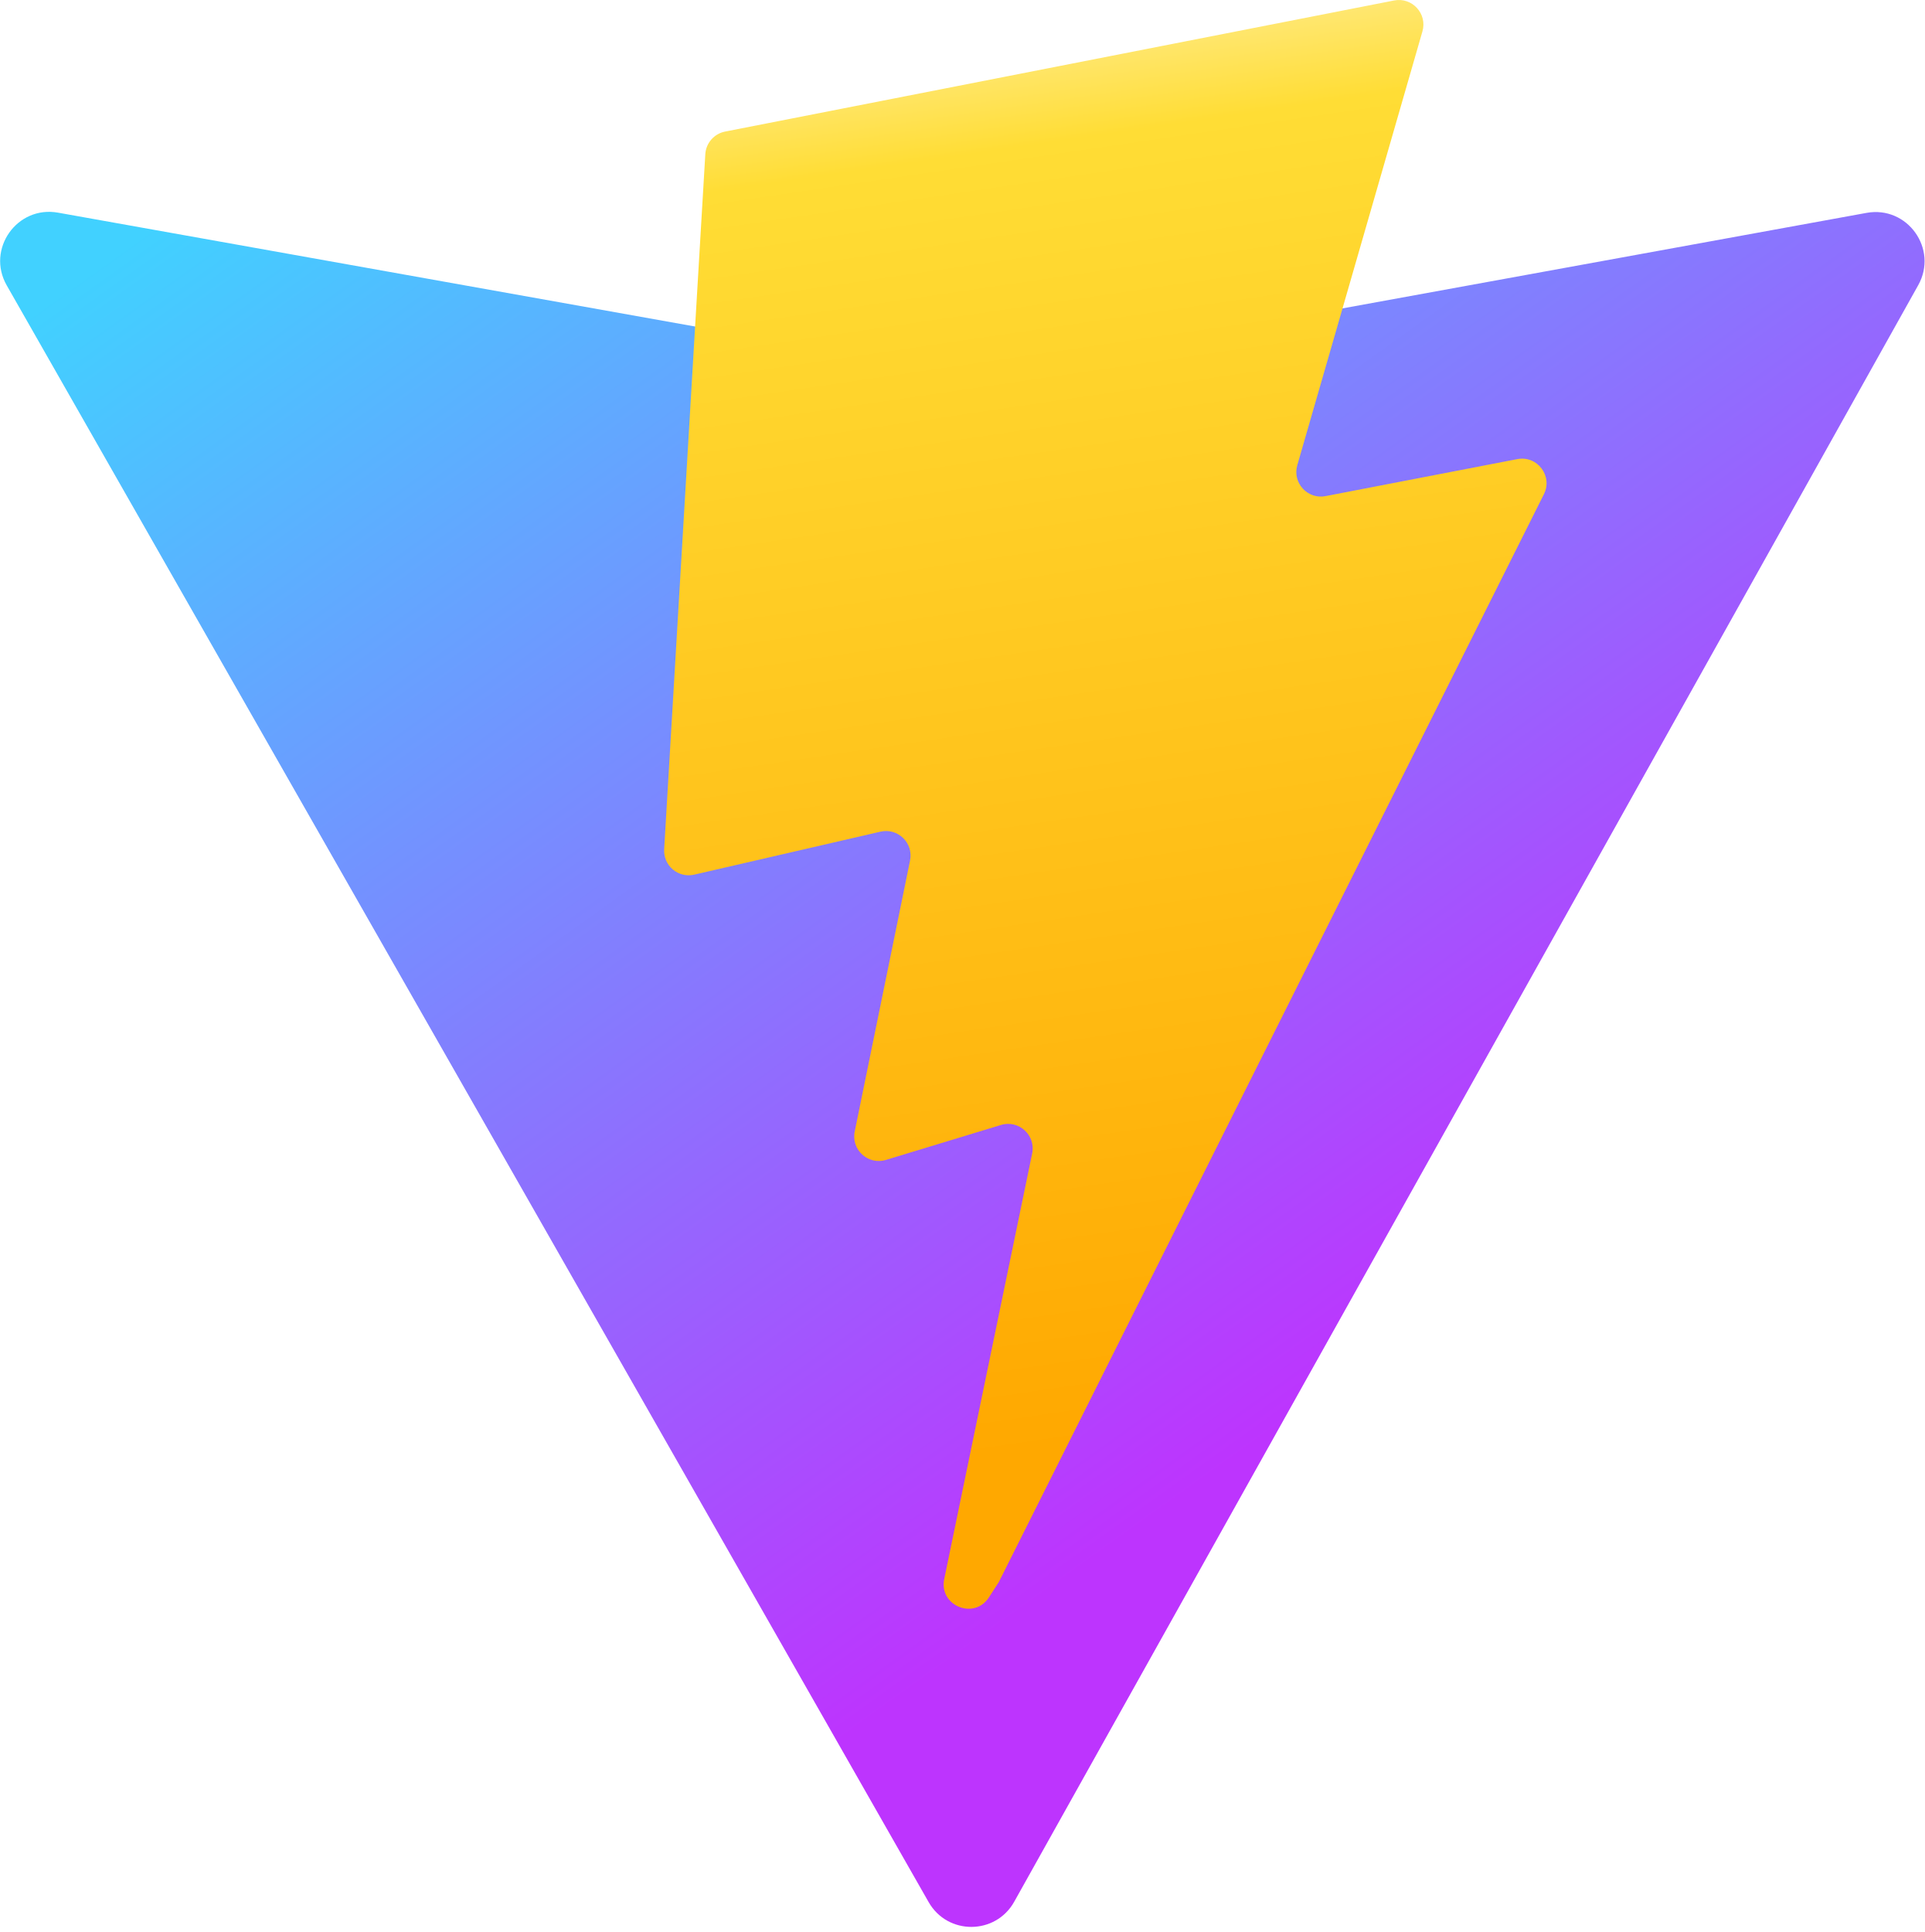
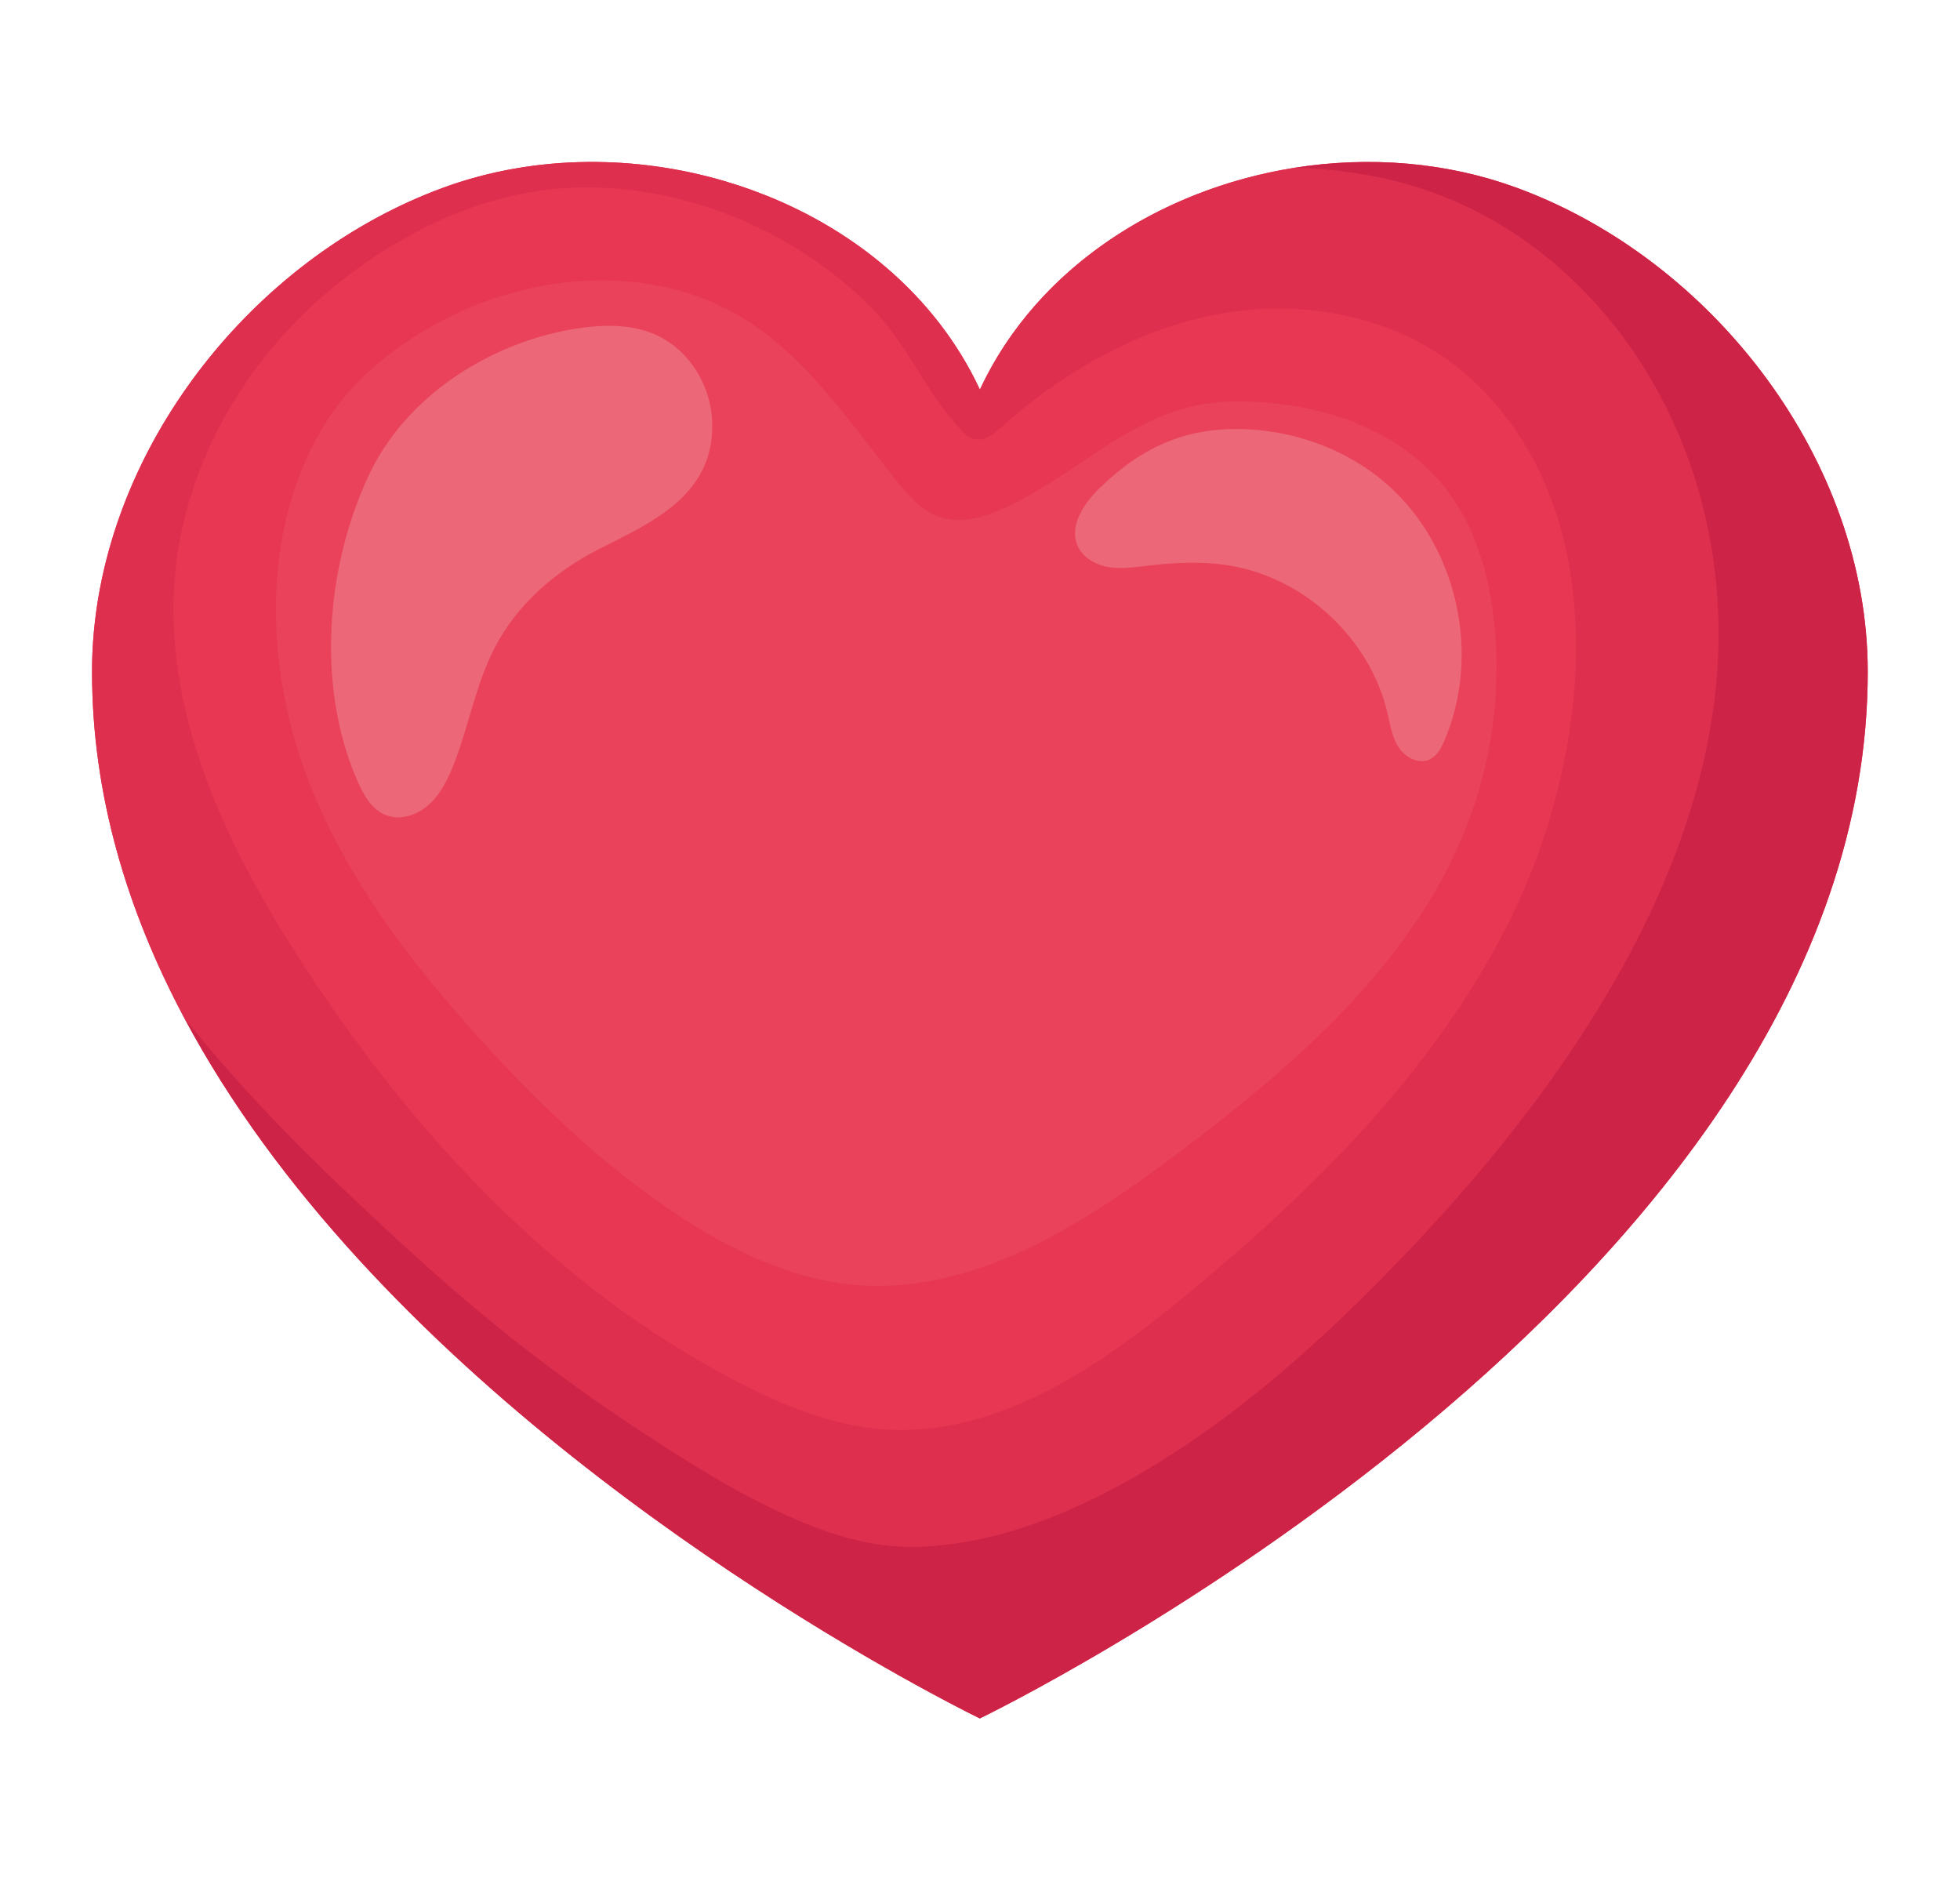
- <svg xmlns="http://www.w3.org/2000/svg" aria-hidden="true" role="img" class="iconify iconify--logos" width="31.88" height="32" preserveAspectRatio="xMidYMid meet" viewBox="0 0 256 257">
-   <defs>
-     <linearGradient id="IconifyId1813088fe1fbc01fb466" x1="-.828%" x2="57.636%" y1="7.652%" y2="78.411%">
-       <stop offset="0%" stop-color="#41D1FF" />
-       <stop offset="100%" stop-color="#BD34FE" />
-     </linearGradient>
-     <linearGradient id="IconifyId1813088fe1fbc01fb467" x1="43.376%" x2="50.316%" y1="2.242%" y2="89.03%">
-       <stop offset="0%" stop-color="#FFEA83" />
-       <stop offset="8.333%" stop-color="#FFDD35" />
-       <stop offset="100%" stop-color="#FFA800" />
-     </linearGradient>
-   </defs>
-   <path fill="url(#IconifyId1813088fe1fbc01fb466)" d="M255.153 37.938L134.897 252.976c-2.483 4.44-8.862 4.466-11.382.048L.875 37.958c-2.746-4.814 1.371-10.646 6.827-9.67l120.385 21.517a6.537 6.537 0 0 0 2.322-.004l117.867-21.483c5.438-.991 9.574 4.796 6.877 9.62Z" />
-   <path fill="url(#IconifyId1813088fe1fbc01fb467)" d="M185.432.063L96.44 17.501a3.268 3.268 0 0 0-2.634 3.014l-5.474 92.456a3.268 3.268 0 0 0 3.997 3.378l24.777-5.718c2.318-.535 4.413 1.507 3.936 3.838l-7.361 36.047c-.495 2.426 1.782 4.5 4.151 3.78l15.304-4.649c2.372-.72 4.652 1.36 4.15 3.788l-11.698 56.621c-.732 3.542 3.979 5.473 5.943 2.437l1.313-2.028l72.516-144.72c1.215-2.423-.88-5.186-3.54-4.672l-25.505 4.922c-2.396.462-4.435-1.77-3.759-4.114l16.646-57.705c.677-2.35-1.37-4.583-3.769-4.113Z" />
+ <svg xmlns="http://www.w3.org/2000/svg" version="1.1" id="Capa_1" x="0px" y="0px" viewBox="0 0 2166 2078" style="enable-background:new 0 0 2166 2078;" xml:space="preserve">
+   <g>
+     <path style="fill:#E73753;" d="M1676.253,207.504c-4.35-1.599-8.733-3.104-13.129-4.564c-1.186-0.395-2.375-0.778-3.563-1.163   c-3.741-1.21-7.497-2.373-11.268-3.484c-0.736-0.217-1.467-0.448-2.205-0.661c-4.424-1.278-8.869-2.482-13.329-3.626   c-1.084-0.279-2.171-0.542-3.256-0.811c-3.671-0.914-7.353-1.784-11.045-2.609c-1.027-0.228-2.051-0.469-3.08-0.691   c-4.523-0.977-9.058-1.894-13.609-2.738c-0.787-0.146-1.579-0.276-2.367-0.418c-3.903-0.704-7.816-1.359-11.736-1.966   c-1.12-0.173-2.24-0.349-3.36-0.514c-4.651-0.686-9.309-1.326-13.98-1.878c-0.077-0.009-0.153-0.015-0.23-0.024   c-4.581-0.54-9.173-0.993-13.768-1.403c-1.099-0.099-2.199-0.191-3.299-0.282c-4.323-0.356-8.651-0.667-12.983-0.911   c-0.375-0.021-0.749-0.051-1.124-0.07c-4.75-0.256-9.506-0.432-14.263-0.555c-0.957-0.024-1.913-0.037-2.869-0.057   c-4.109-0.081-8.22-0.115-12.332-0.097c-0.748,0.003-1.495-0.003-2.244,0.005c-4.786,0.042-9.574,0.149-14.359,0.325   c-0.658,0.025-1.316,0.062-1.973,0.088c-4.21,0.172-8.419,0.397-12.623,0.671c-0.898,0.06-1.796,0.114-2.693,0.176   c-4.836,0.341-9.669,0.735-14.494,1.211c-0.026,0.003-0.051,0.006-0.078,0.009c-4.698,0.464-9.39,1.011-14.073,1.603   c-0.935,0.118-1.867,0.237-2.801,0.361c-4.707,0.62-9.409,1.286-14.097,2.034c0.042,0.002,0.083,0.003,0.124,0.005   c-147.532,23.513-284.345,110.02-347.265,245.037c-24.511-52.598-60.236-97.837-103.439-134.861   c-5.401-4.629-10.919-9.127-16.545-13.497c-5.627-4.369-11.363-8.608-17.202-12.716c-5.839-4.108-11.779-8.083-17.816-11.926   c-6.035-3.842-12.167-7.552-18.385-11.125c-12.437-7.149-25.225-13.755-38.305-19.81c-3.27-1.512-6.559-2.992-9.864-4.436   c-9.917-4.332-19.991-8.35-30.196-12.049c-10.206-3.699-20.542-7.081-30.985-10.135c-48.737-14.258-99.806-21.444-150.703-20.982   c-13.633,0.124-27.254,0.797-40.814,2.028c-40.682,3.698-80.821,12.432-119.119,26.505   c-97.286,35.749-185.005,99.891-252.309,180.609c-4.342,5.207-8.599,10.483-12.768,15.826c-4.17,5.343-8.251,10.751-12.242,16.221   c-9.976,13.678-19.384,27.746-28.18,42.156c-7.037,11.528-13.681,23.276-19.91,35.216c-7.785,14.925-14.921,30.153-21.362,45.633   c-2.576,6.193-5.041,12.426-7.392,18.695c-15.281,40.754-25.742,83.082-30.579,126.112c-0.807,7.182-1.458,14.382-1.949,21.598   c-0.735,10.824-1.111,21.684-1.113,32.564c-0.025,136.246,38.935,264.105,101.303,381.53h-0.001   c0.005,0.009,0.01,0.018,0.014,0.025c205.562,387.004,665.609,660.53,824.562,746.451c0.111,0.061,0.224,0.122,0.335,0.182   c1.42,0.767,2.816,1.52,4.187,2.257c0.128,0.068,0.255,0.137,0.382,0.206c5.564,2.989,10.716,5.728,15.437,8.211   c0.242,0.128,0.485,0.257,0.724,0.382c1.038,0.546,2.055,1.08,3.05,1.6c0.242,0.127,0.477,0.251,0.717,0.376   c4.228,2.211,8.047,4.187,11.445,5.93c0.347,0.179,0.692,0.357,1.03,0.53c0.645,0.331,1.276,0.653,1.888,0.965   c0.323,0.166,0.634,0.324,0.948,0.483c0.616,0.315,1.232,0.628,1.812,0.922c0.15,0.076,0.285,0.145,0.432,0.219   c1.183,0.6,2.281,1.155,3.308,1.672c0.239,0.121,0.491,0.248,0.722,0.364c0.418,0.21,0.805,0.404,1.194,0.598   c0.318,0.161,0.631,0.316,0.931,0.467c0.337,0.169,0.664,0.332,0.977,0.488c0.304,0.151,0.586,0.291,0.866,0.431   c0.249,0.124,0.506,0.251,0.737,0.366c0.291,0.145,0.55,0.273,0.811,0.401c0.513,0.255,0.98,0.484,1.376,0.678   c0.064,0.031,0.137,0.067,0.197,0.097c0.225,0.111,0.413,0.203,0.596,0.292c0.108,0.052,0.206,0.101,0.3,0.146   c0.115,0.057,0.219,0.107,0.312,0.152c0.373,0.182,0.58,0.282,0.58,0.282s981.298-472.859,981.175-1156.703   C2064.015,510.023,1894.124,287.563,1676.253,207.504z" />
+     <path style="fill:#DE2F4E;" d="M386.705,1320.744c46.991,44.511,94.757,88.548,144.502,129.978   c55.427,46.161,113.57,89.065,173.832,128.699c56.003,36.833,113.846,73.418,175.563,99.95   c29.364,12.624,60.034,22.893,91.764,27.421c28.05,4.003,56.574,2.625,84.54-1.438c58.455-8.496,114.468-29.969,166.712-57.035   c108.549-56.232,204.211-136.652,290.338-222.659c89.366-89.244,172.478-185.716,240.476-292.378   c68.994-108.226,123.345-228.939,139.827-357.158c15.271-118.795-5.21-239.881-63.078-345.117   c-53.237-96.818-137.297-176.224-241.215-215.789c-50.403-19.191-105.502-28.459-159.946-29.754   c4.688-0.749,9.39-1.414,14.097-2.034c-152.811,20.145-296.335,107.805-361.238,247.076   c-24.511-52.598-60.236-97.837-103.439-134.861c-5.401-4.629-10.919-9.127-16.545-13.497c-5.627-4.369-11.363-8.608-17.202-12.716   c-5.839-4.108-11.779-8.083-17.816-11.926c-6.035-3.842-12.167-7.552-18.385-11.125c-12.437-7.149-25.225-13.755-38.305-19.81   c-3.27-1.512-6.559-2.992-9.864-4.436c-9.917-4.332-19.991-8.35-30.196-12.049c-10.206-3.699-20.542-7.081-30.985-10.135   c-48.737-14.258-99.806-21.444-150.703-20.982c-54.532,0.495-108.868,9.77-159.932,28.534   c-200.85,73.805-360.924,268.628-384.743,480.469c-0.807,7.182-1.458,14.382-1.949,21.598c-0.735,10.824-1.111,21.684-1.113,32.564   c-0.025,136.246,38.935,264.105,101.303,381.53c15.849,20.133,32.295,39.765,49.126,58.899   C294.621,1230.862,340.02,1276.522,386.705,1320.744z M203.729,573.573c32.624-131.978,123.3-241.793,240.523-308.58   c57.947-33.014,120.139-54.586,187.134-57.488c63.606-2.754,127.499,9.934,186.05,34.649   c53.292,22.493,102.386,55.084,143.57,95.723c41.791,41.242,60.744,94.333,100.541,136.524c4.505,4.776,9.564,9.605,15.989,10.945   c10.765,2.246,20.653-5.847,28.848-13.177c71.91-64.326,159.691-113.774,255.177-127.598   c95.485-13.824,198.794,11.27,268.518,77.958c157.202,150.357,126.94,413.658,40.297,590.55c-1.859,3.794-3.747,7.577-5.662,11.339   c-81.875,160.875-213.944,291.12-353.296,406.224c-96.95,80.077-210.851,158.256-336.233,148.695   c-55.578-4.239-108.411-25.769-157.97-51.277c-208.79-107.474-372.945-287.632-497.678-486.593   C232.569,902.745,162.667,739.683,203.729,573.573z" />
+     <path style="fill:#CD2346;" d="M1676.253,207.504c-4.35-1.599-8.733-3.104-13.129-4.564c-1.186-0.395-2.375-0.778-3.563-1.163   c-3.741-1.21-7.497-2.373-11.268-3.484c-0.736-0.217-1.467-0.448-2.205-0.661c-4.424-1.278-8.869-2.482-13.329-3.626   c-1.084-0.279-2.171-0.542-3.256-0.811c-3.671-0.914-7.353-1.784-11.045-2.609c-1.027-0.228-2.051-0.469-3.08-0.691   c-4.523-0.977-9.058-1.894-13.609-2.738c-0.787-0.146-1.579-0.276-2.367-0.418c-3.903-0.704-7.816-1.359-11.736-1.966   c-1.12-0.173-2.24-0.349-3.36-0.514c-4.651-0.686-9.309-1.326-13.98-1.878c-0.077-0.009-0.153-0.015-0.23-0.024   c-4.581-0.54-9.173-0.993-13.768-1.403c-1.099-0.099-2.199-0.191-3.299-0.282c-4.323-0.356-8.651-0.667-12.983-0.911   c-0.375-0.021-0.749-0.051-1.124-0.07c-4.75-0.256-9.506-0.432-14.263-0.555c-0.957-0.024-1.913-0.037-2.869-0.057   c-4.109-0.081-8.22-0.115-12.332-0.097c-0.748,0.003-1.495-0.003-2.244,0.005c-4.786,0.042-9.574,0.149-14.359,0.325   c-0.658,0.025-1.316,0.062-1.973,0.088c-4.21,0.172-8.419,0.397-12.623,0.671c-0.898,0.06-1.796,0.114-2.693,0.176   c-4.836,0.341-9.669,0.735-14.494,1.211c-0.026,0.003-0.051,0.006-0.078,0.009c-4.698,0.464-9.39,1.011-14.073,1.603   c-0.935,0.118-1.867,0.237-2.801,0.361c-4.707,0.62-9.409,1.286-14.097,2.034c54.444,1.295,109.542,10.563,159.946,29.754   c103.918,39.565,187.978,118.971,241.215,215.789c57.867,105.236,78.348,226.322,63.078,345.117   c-16.482,128.218-70.833,248.932-139.827,357.158c-67.998,106.663-151.111,203.134-240.476,292.378   c-86.127,86.007-181.789,166.427-290.338,222.659c-52.244,27.066-108.256,48.539-166.712,57.035   c-27.966,4.063-56.491,5.441-84.54,1.438c-31.731-4.529-62.401-14.797-91.764-27.421c-61.717-26.532-119.56-63.117-175.563-99.95   c-60.262-39.634-118.405-82.538-173.832-128.699c-49.745-41.43-97.511-85.467-144.502-129.978   c-46.685-44.222-92.084-89.882-134.569-138.18c-16.832-19.134-33.277-38.766-49.126-58.899h-0.001   c0.005,0.009,0.01,0.018,0.014,0.025c205.548,386.978,665.588,660.508,824.562,746.451c0.111,0.061,0.224,0.122,0.335,0.182   c1.42,0.767,2.816,1.52,4.187,2.257c0.128,0.068,0.255,0.137,0.382,0.206c5.564,2.989,10.716,5.726,15.437,8.211   c0.242,0.128,0.485,0.257,0.724,0.382c1.038,0.546,2.055,1.08,3.05,1.6c0.242,0.127,0.477,0.251,0.717,0.376   c4.228,2.211,8.047,4.187,11.445,5.93c0.347,0.179,0.692,0.357,1.03,0.53c0.645,0.331,1.276,0.653,1.888,0.965   c0.323,0.166,0.634,0.324,0.948,0.483c0.616,0.315,1.232,0.628,1.812,0.922c0.15,0.076,0.285,0.145,0.432,0.219   c1.183,0.6,2.281,1.155,3.308,1.672c0.239,0.121,0.491,0.248,0.722,0.364c0.418,0.21,0.805,0.404,1.194,0.598   c0.318,0.161,0.631,0.316,0.931,0.467c0.337,0.169,0.664,0.332,0.977,0.488c0.304,0.151,0.586,0.291,0.866,0.431   c0.249,0.124,0.506,0.251,0.737,0.366c0.291,0.145,0.55,0.273,0.811,0.401c0.513,0.255,0.98,0.484,1.376,0.678   c0.064,0.031,0.137,0.067,0.197,0.097c0.225,0.111,0.413,0.203,0.596,0.292c0.108,0.052,0.206,0.101,0.3,0.146   c0.115,0.057,0.219,0.107,0.312,0.152c0.373,0.182,0.58,0.282,0.58,0.282s981.298-472.859,981.175-1156.703   C2064.015,510.023,1894.124,287.563,1676.253,207.504z" />
+     <path style="fill:#E9425A;" d="M1651.558,691.312c-5.082-51.88-19.266-104.112-50.032-146.195   c-54.857-75.032-152.098-103.226-241.458-101.46c-102.987,2.037-163.447,79.098-252.606,118.837   c-21.328,9.505-45.621,16.27-67.852,9.129c-20.415-6.557-35.458-23.621-48.806-40.404   c-79.47-99.915-139.262-197.58-277.015-217.839c-94.884-13.952-193.82,14.048-272.014,69.576   c-27.787,19.73-53.371,43.026-72.954,70.915c-83.128,118.395-77.693,283.101-26.576,412.42   c41.773,105.678,111.976,197.747,188.325,281.91c56.553,62.339,117.315,121.468,185.164,171.093   c11.997,8.774,24.216,17.252,36.673,25.398c57.659,37.704,121.813,68.547,190.413,74.898   c131.602,12.186,253.223-65.814,358.874-145.223c134.136-100.815,267.916-217.236,324.288-375.283   C1649.615,832.826,1658.416,761.323,1651.558,691.312z" />
+     <path style="fill:#EC6778;" d="M423.672,899.523c16.14,7.95,36.011,2.243,49.697-9.868c13.684-12.108,22.21-29.554,28.932-47.122   c16.033-41.895,23.968-87.397,44.504-126.99c25.139-48.467,67.767-84.668,114.6-108.542   c57.215-29.166,128.791-58.914,125.633-141.527c-1.512-39.536-25.095-77.21-58.736-93.829   c-27.766-13.717-59.839-13.353-90.129-8.752c-81.076,12.314-165.542,58.58-213.64,131.921   c-6.598,10.059-12.511,20.632-17.638,31.693c-46.84,101.069-57.211,231.862-12.308,335.607   C401.092,877.147,409.586,892.584,423.672,899.523z" />
+     <path style="fill:#EC6778;" d="M1225.566,626.708c14.046,2.249,28.371,0.095,42.495-1.599c30.014-3.598,60.547-5.093,90.385-0.242   c83.468,13.565,155.609,80.9,174.886,163.238c3.061,13.075,5.064,26.854,12.5,38.038c7.435,11.181,22.512,18.797,34.538,12.822   c7.858-3.902,12.279-12.321,15.75-20.378c39.407-91.484,16.562-206.207-54.882-275.613   c-42.68-41.463-101.073-65.098-160.202-68.478c-67.688-3.866-117.283,17.988-165.309,64.257   c-17.941,17.284-35.153,42.883-24.397,65.354C1197.47,616.938,1211.521,624.456,1225.566,626.708z" />
+   </g>
</svg>
